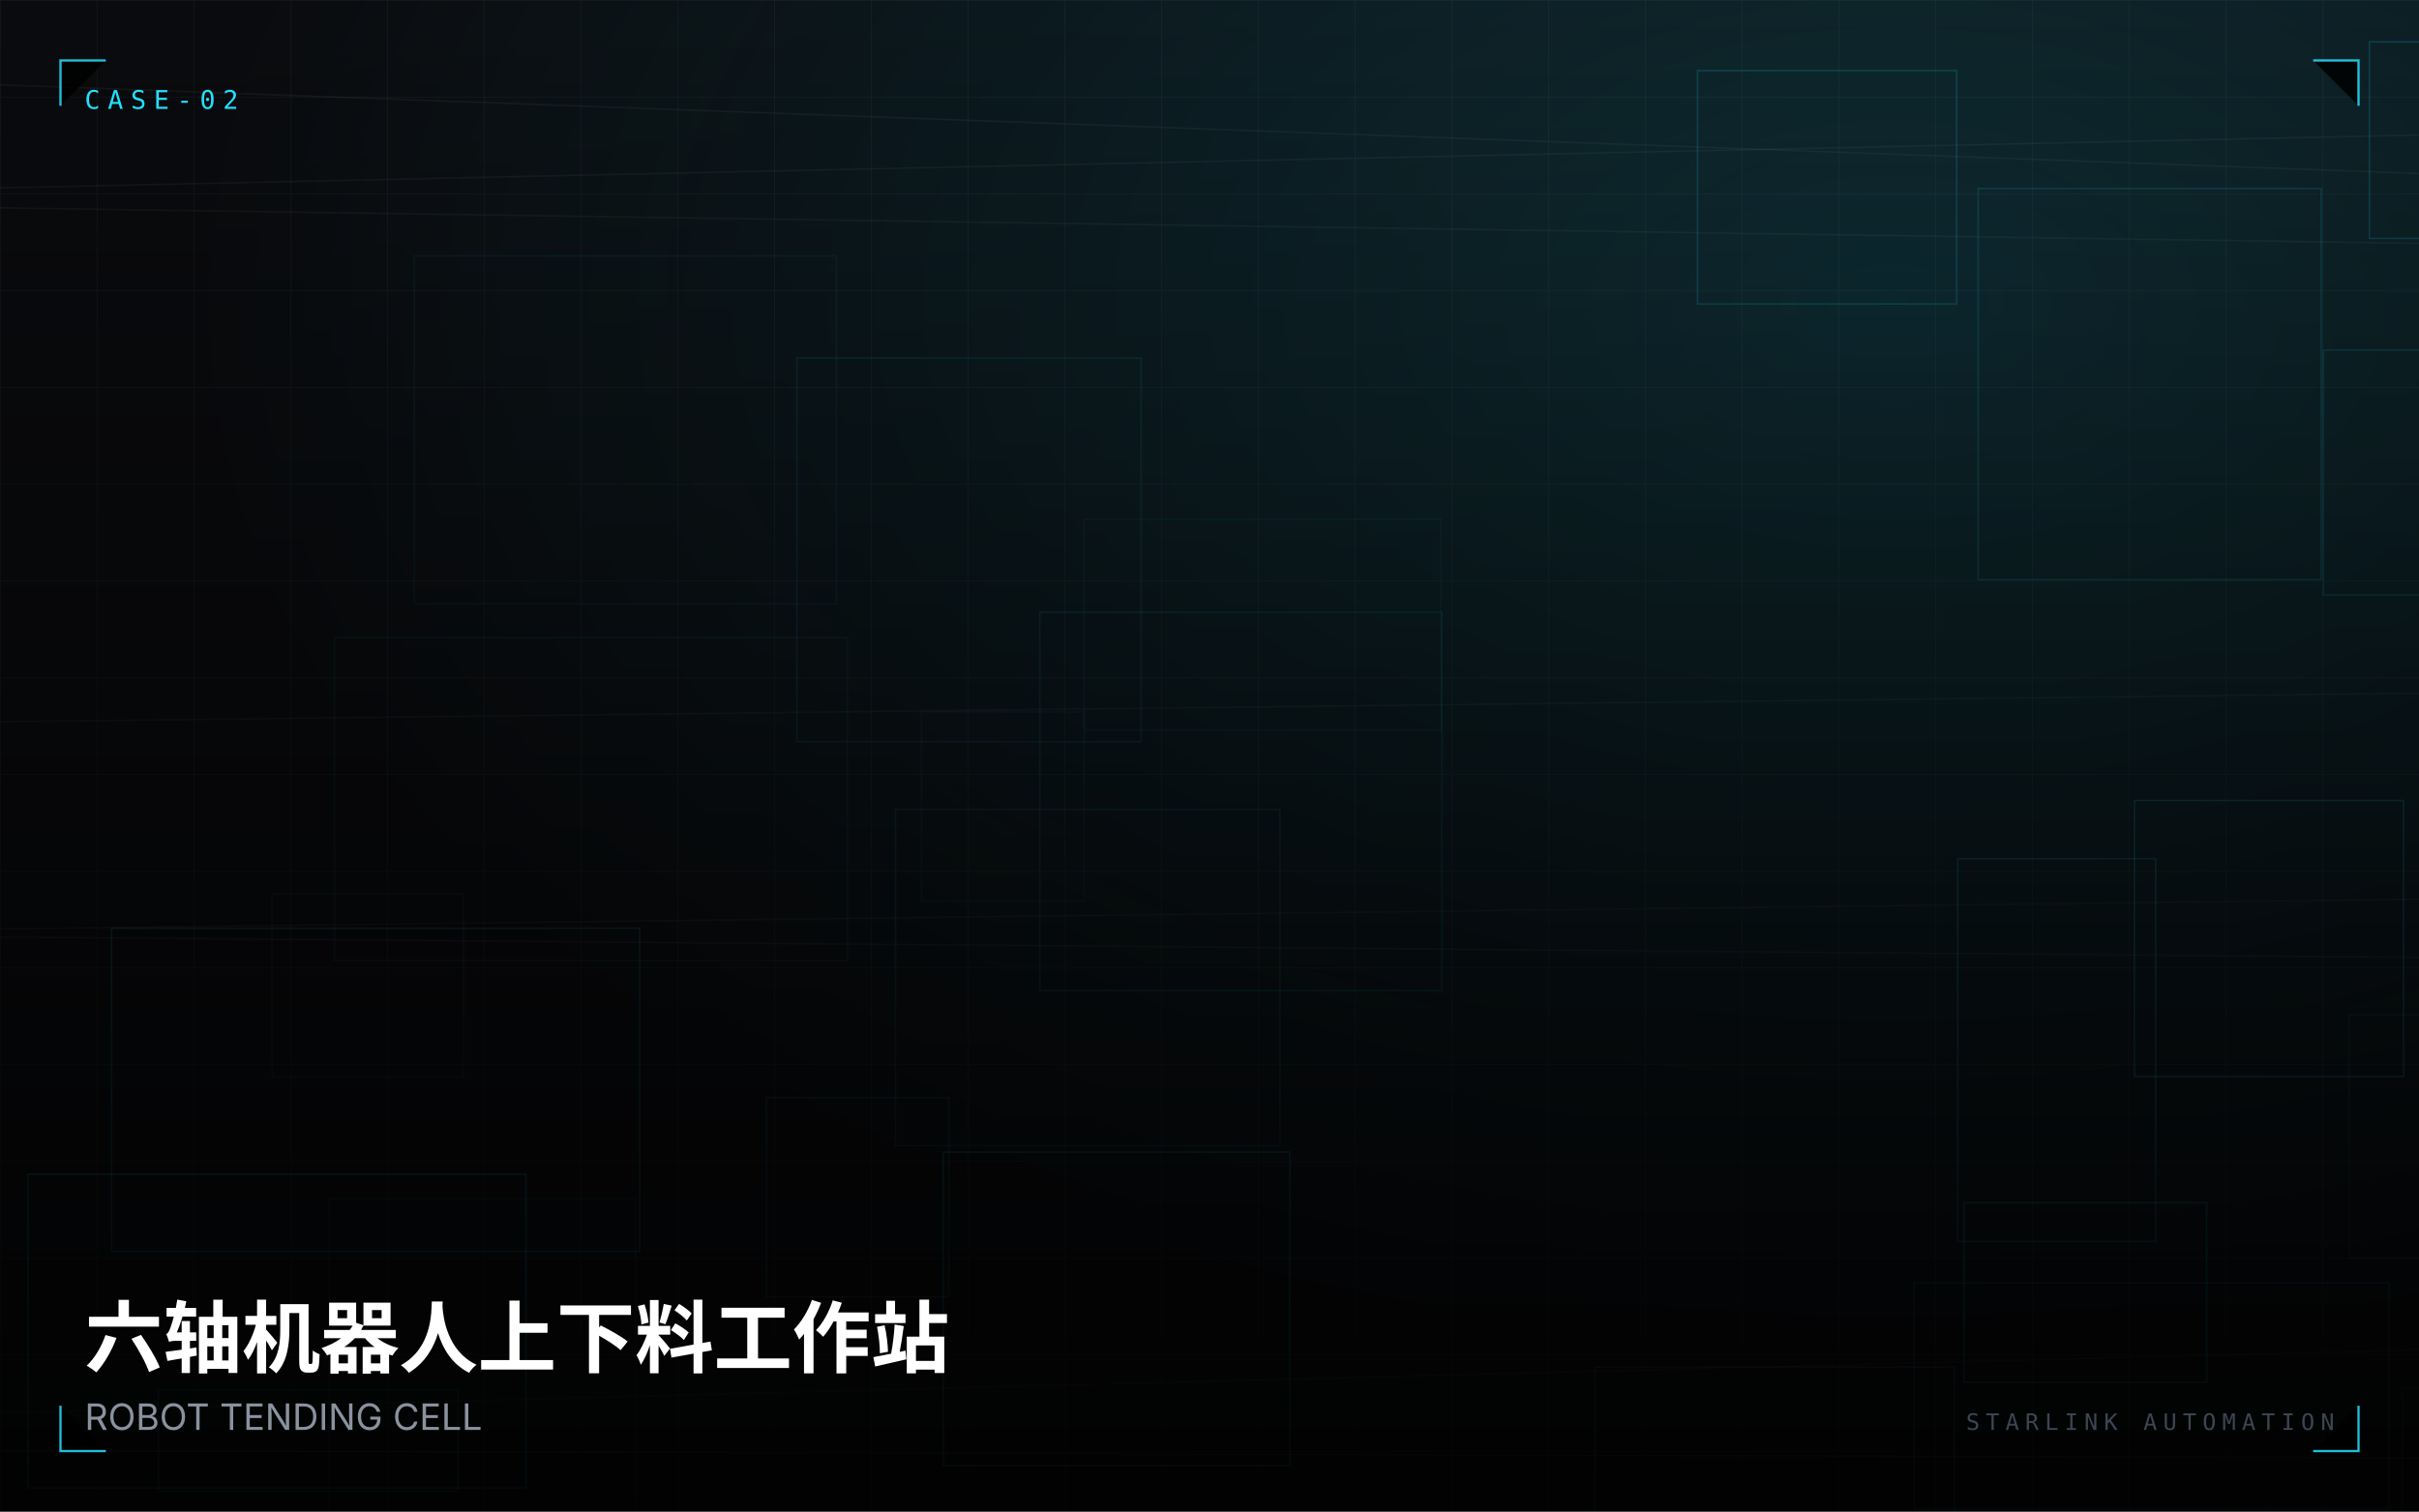
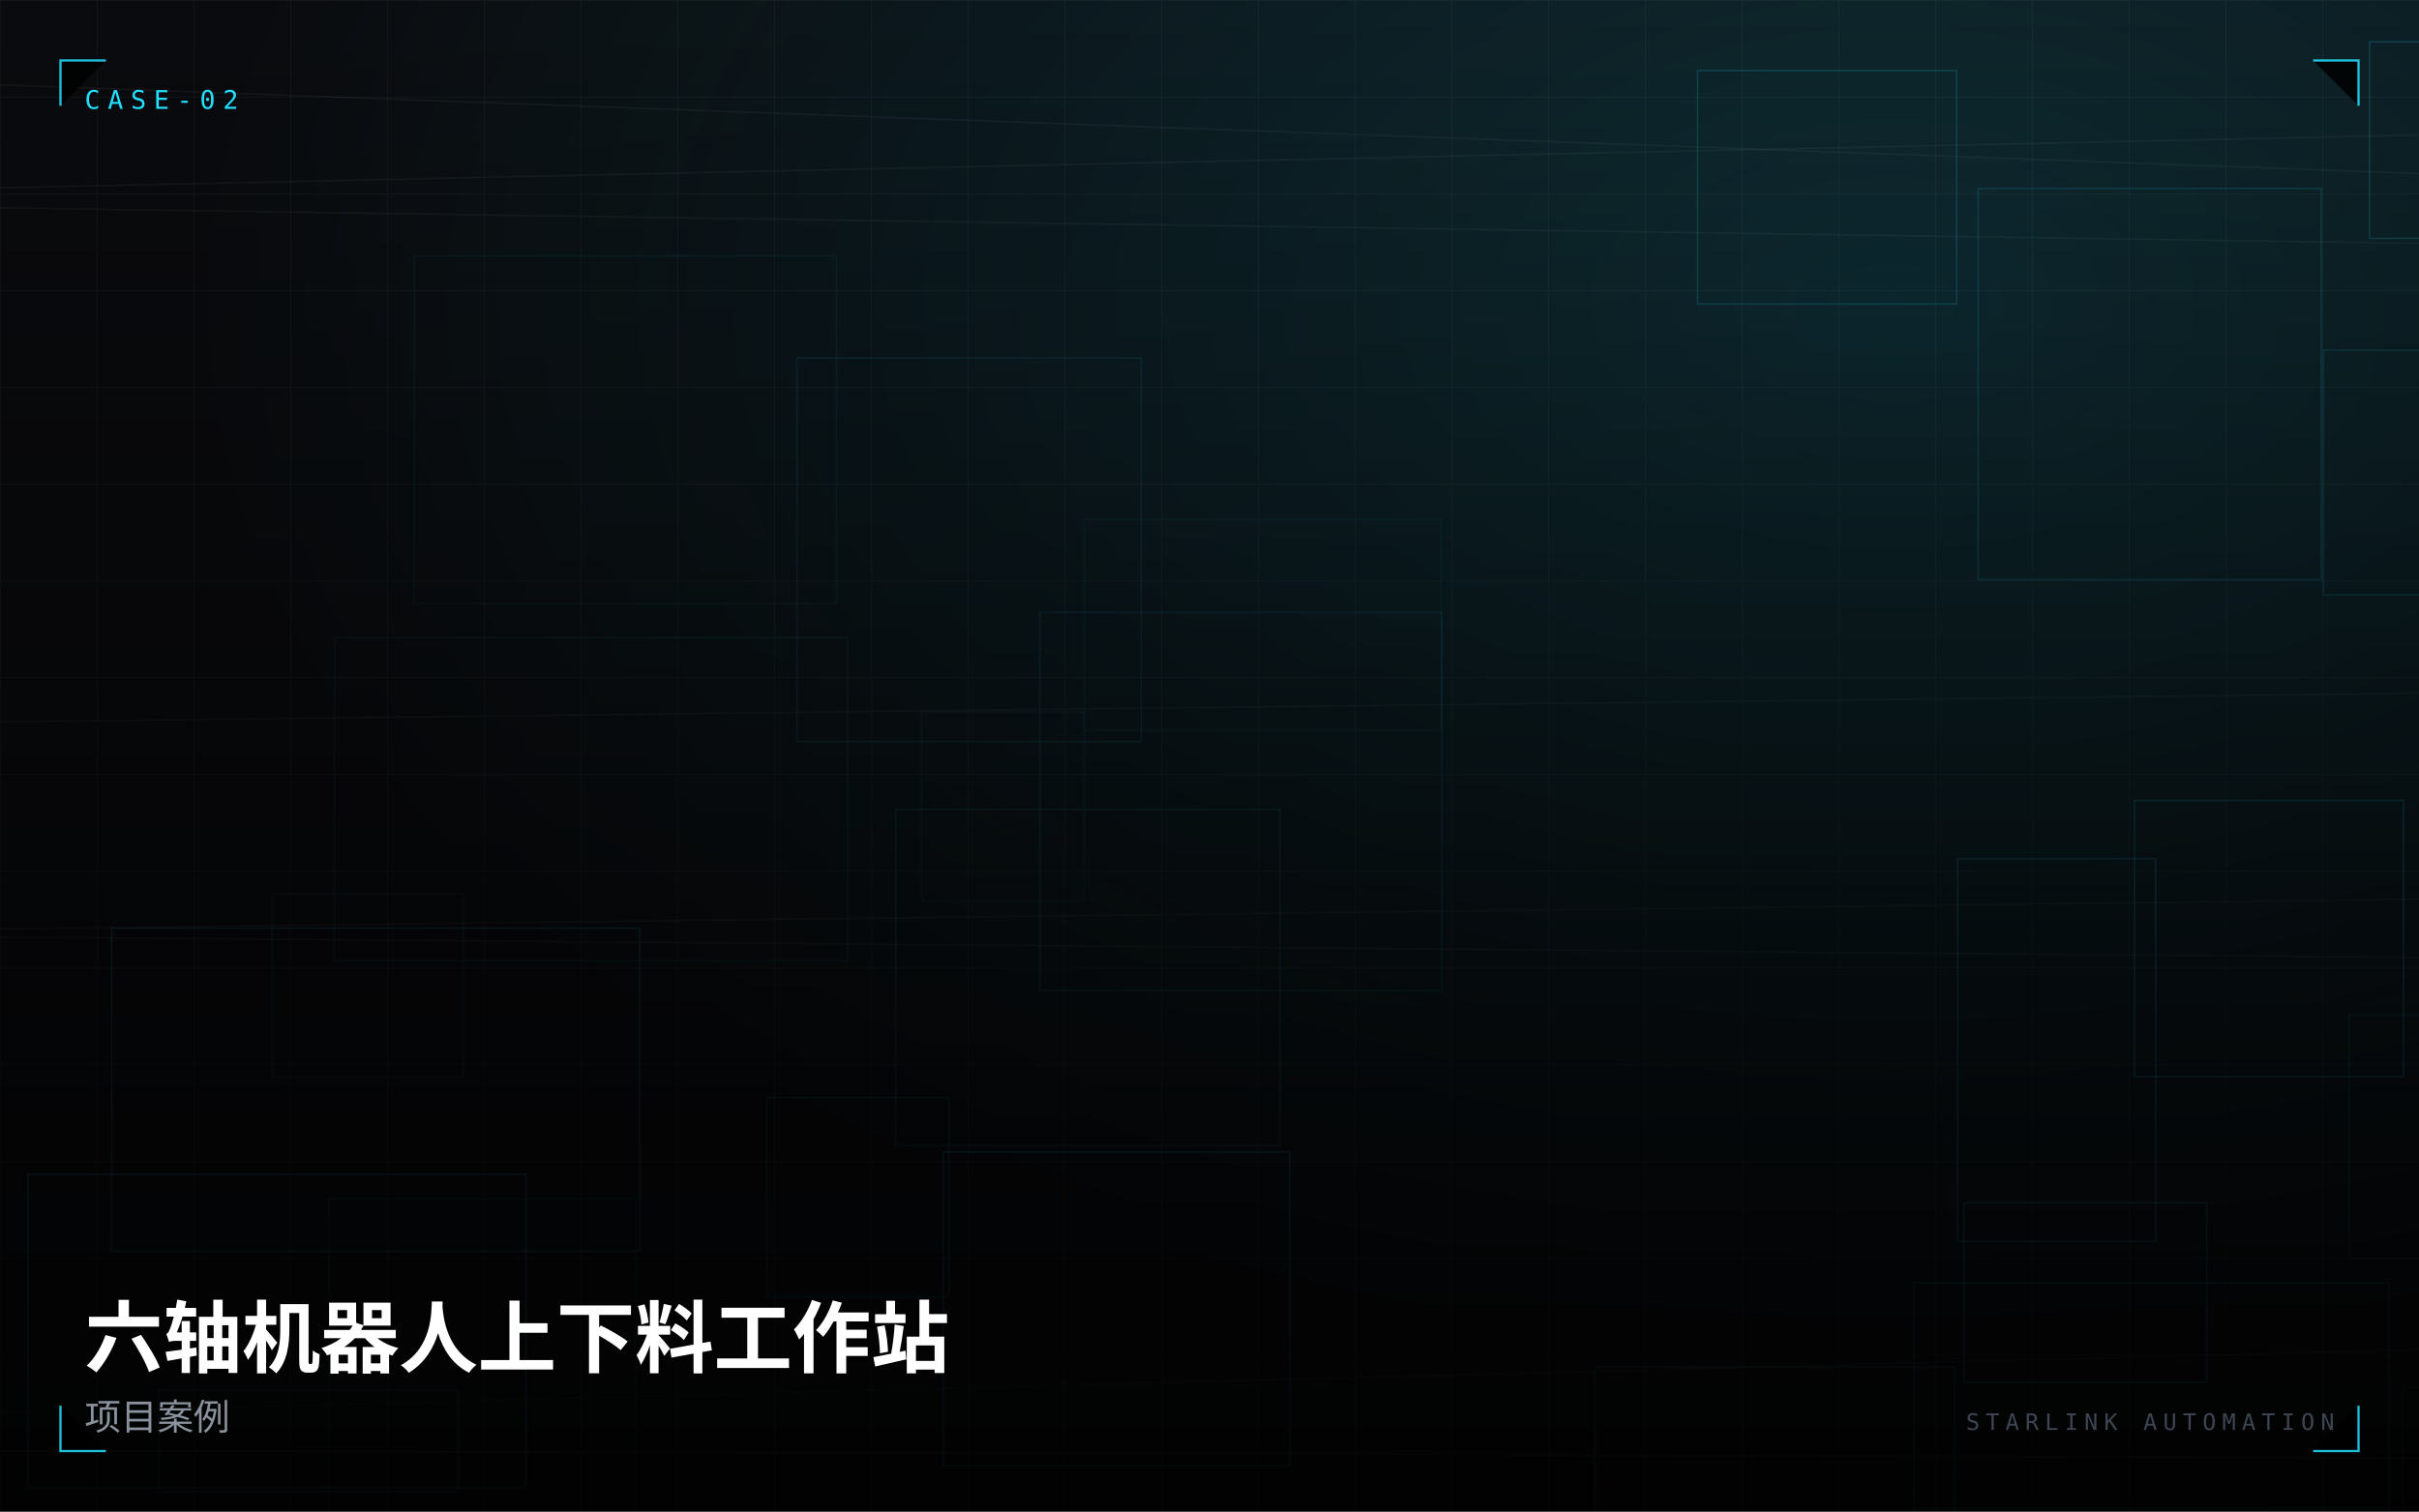
<svg xmlns="http://www.w3.org/2000/svg" width="1600" height="1000" viewBox="0 0 1600 1000" role="img" aria-label="六轴机器人上下料工作站">
  <defs>
    <pattern id="g" width="64" height="64" patternUnits="userSpaceOnUse">
      <path d="M64 0H0V64" fill="none" stroke="rgba(255,255,255,0.05)" stroke-width="1" />
    </pattern>
    <linearGradient id="v" x1="0" y1="0" x2="0" y2="1">
      <stop offset="0%" stop-color="#000000" stop-opacity="0" />
      <stop offset="100%" stop-color="#000000" stop-opacity="0.82" />
    </linearGradient>
    <radialGradient id="glow" cx="0.78" cy="0.2" r="0.7">
      <stop offset="0%" stop-color="#22e0ff" stop-opacity="0.16" />
      <stop offset="100%" stop-color="#22e0ff" stop-opacity="0" />
    </radialGradient>
  </defs>
  <rect width="1600" height="1000" fill="#0a0b0e" />
  <rect width="1600" height="1000" fill="url(#g)" />
  <rect width="1600" height="1000" fill="url(#glow)" />
  <rect x="18.5" y="776.8" width="329.4" height="207.5" fill="none" stroke="rgba(34,224,255,0.19)" stroke-width="1" />
  <rect x="1266.0" y="848.8" width="314.1" height="149.4" fill="none" stroke="rgba(34,224,255,0.13)" stroke-width="1" />
  <rect x="1122.8" y="46.7" width="171.4" height="154.4" fill="none" stroke="rgba(34,224,255,0.17)" stroke-width="1" />
  <rect x="274.1" y="169.3" width="279.1" height="230.2" fill="none" stroke="rgba(34,224,255,0.06)" stroke-width="1" />
  <rect x="623.9" y="762.2" width="229.3" height="207.5" fill="none" stroke="rgba(34,224,255,0.18)" stroke-width="1" />
  <rect x="527.1" y="236.9" width="227.7" height="253.8" fill="none" stroke="rgba(34,224,255,0.10)" stroke-width="1" />
  <rect x="221.2" y="421.9" width="339.3" height="213.6" fill="none" stroke="rgba(34,224,255,0.07)" stroke-width="1" />
  <rect x="73.8" y="614.1" width="349.3" height="213.7" fill="none" stroke="rgba(34,224,255,0.15)" stroke-width="1" />
  <rect x="1536.8" y="231.6" width="174.3" height="162.0" fill="none" stroke="rgba(34,224,255,0.13)" stroke-width="1" />
  <rect x="609.5" y="471.0" width="107.6" height="125.1" fill="none" stroke="rgba(34,224,255,0.06)" stroke-width="1" />
  <rect x="1553.8" y="671.4" width="305.8" height="161.1" fill="none" stroke="rgba(34,224,255,0.09)" stroke-width="1" />
  <rect x="507.0" y="726.2" width="120.6" height="131.8" fill="none" stroke="rgba(34,224,255,0.11)" stroke-width="1" />
  <rect x="1299.0" y="795.7" width="160.6" height="118.7" fill="none" stroke="rgba(34,224,255,0.19)" stroke-width="1" />
  <rect x="687.8" y="405.0" width="265.9" height="250.3" fill="none" stroke="rgba(34,224,255,0.11)" stroke-width="1" />
  <rect x="1411.8" y="529.6" width="178.0" height="182.6" fill="none" stroke="rgba(34,224,255,0.19)" stroke-width="1" />
  <rect x="1054.9" y="904.4" width="237.7" height="213.2" fill="none" stroke="rgba(34,224,255,0.15)" stroke-width="1" />
  <rect x="1294.9" y="568.1" width="130.9" height="253.2" fill="none" stroke="rgba(34,224,255,0.18)" stroke-width="1" />
  <rect x="1589.1" y="918.1" width="265.5" height="93.6" fill="none" stroke="rgba(34,224,255,0.07)" stroke-width="1" />
  <rect x="1567.2" y="27.7" width="268.4" height="130.0" fill="none" stroke="rgba(34,224,255,0.17)" stroke-width="1" />
  <rect x="1497.5" y="997.1" width="338.4" height="145.8" fill="none" stroke="rgba(34,224,255,0.08)" stroke-width="1" />
  <rect x="217.6" y="793.1" width="202.8" height="223.8" fill="none" stroke="rgba(34,224,255,0.07)" stroke-width="1" />
  <rect x="104.7" y="919.4" width="198.2" height="67.2" fill="none" stroke="rgba(34,224,255,0.13)" stroke-width="1" />
  <rect x="1308.4" y="124.7" width="226.9" height="258.8" fill="none" stroke="rgba(34,224,255,0.15)" stroke-width="1" />
  <rect x="592.3" y="535.5" width="254.3" height="222.4" fill="none" stroke="rgba(34,224,255,0.10)" stroke-width="1" />
  <rect x="179.9" y="591.2" width="126.6" height="121.2" fill="none" stroke="rgba(34,224,255,0.07)" stroke-width="1" />
  <rect x="717.1" y="343.5" width="236.0" height="139.5" fill="none" stroke="rgba(34,224,255,0.06)" stroke-width="1" />
  <line x1="0" y1="614.5" x2="1600" y2="594.9" stroke="rgba(255,255,255,0.05)" stroke-width="1" />
  <line x1="0" y1="137.5" x2="1600" y2="161.0" stroke="rgba(255,255,255,0.05)" stroke-width="1" />
  <line x1="0" y1="619.9" x2="1600" y2="633.4" stroke="rgba(255,255,255,0.05)" stroke-width="1" />
  <line x1="0" y1="56.1" x2="1600" y2="114.8" stroke="rgba(255,255,255,0.05)" stroke-width="1" />
  <line x1="0" y1="477.5" x2="1600" y2="458.6" stroke="rgba(255,255,255,0.05)" stroke-width="1" />
  <line x1="0" y1="934.7" x2="1600" y2="893.0" stroke="rgba(255,255,255,0.05)" stroke-width="1" />
  <line x1="0" y1="124.3" x2="1600" y2="89.3" stroke="rgba(255,255,255,0.05)" stroke-width="1" />
  <line x1="0" y1="959.6" x2="1600" y2="964.5" stroke="rgba(255,255,255,0.05)" stroke-width="1" />
  <rect width="1600" height="1000" fill="url(#v)" />
  <g stroke="#22e0ff" stroke-width="1.5" opacity="0.85">
    <path d="M40 70V40H70" />
    <path d="M1530 40H1560V70" />
    <path d="M40 930V960H70" />
    <path d="M1530 960H1560V930" />
  </g>
  <text x="56" y="72" font-family="ui-monospace,SFMono-Regular,Menlo,monospace" font-size="17" letter-spacing="5" fill="#22e0ff">CASE-02</text>
  <text x="56" y="904" font-family="-apple-system,'PingFang SC','Microsoft YaHei',sans-serif" font-size="52" font-weight="600" fill="#ffffff">六轴机器人上下料工作站</text>
-   <text x="56" y="946" font-family="-apple-system,'PingFang SC','Microsoft YaHei',sans-serif" font-size="24" fill="#8a929e">ROBOT TENDING CELL</text>
+   <text x="56" y="946" font-family="-apple-system,'PingFang SC','Microsoft YaHei',sans-serif" font-size="24" fill="#8a929e">项目案例</text>
  <text x="1544" y="946" text-anchor="end" font-family="ui-monospace,SFMono-Regular,Menlo,monospace" font-size="15" letter-spacing="4" fill="#3d4552">STARLINK AUTOMATION</text>
</svg>
